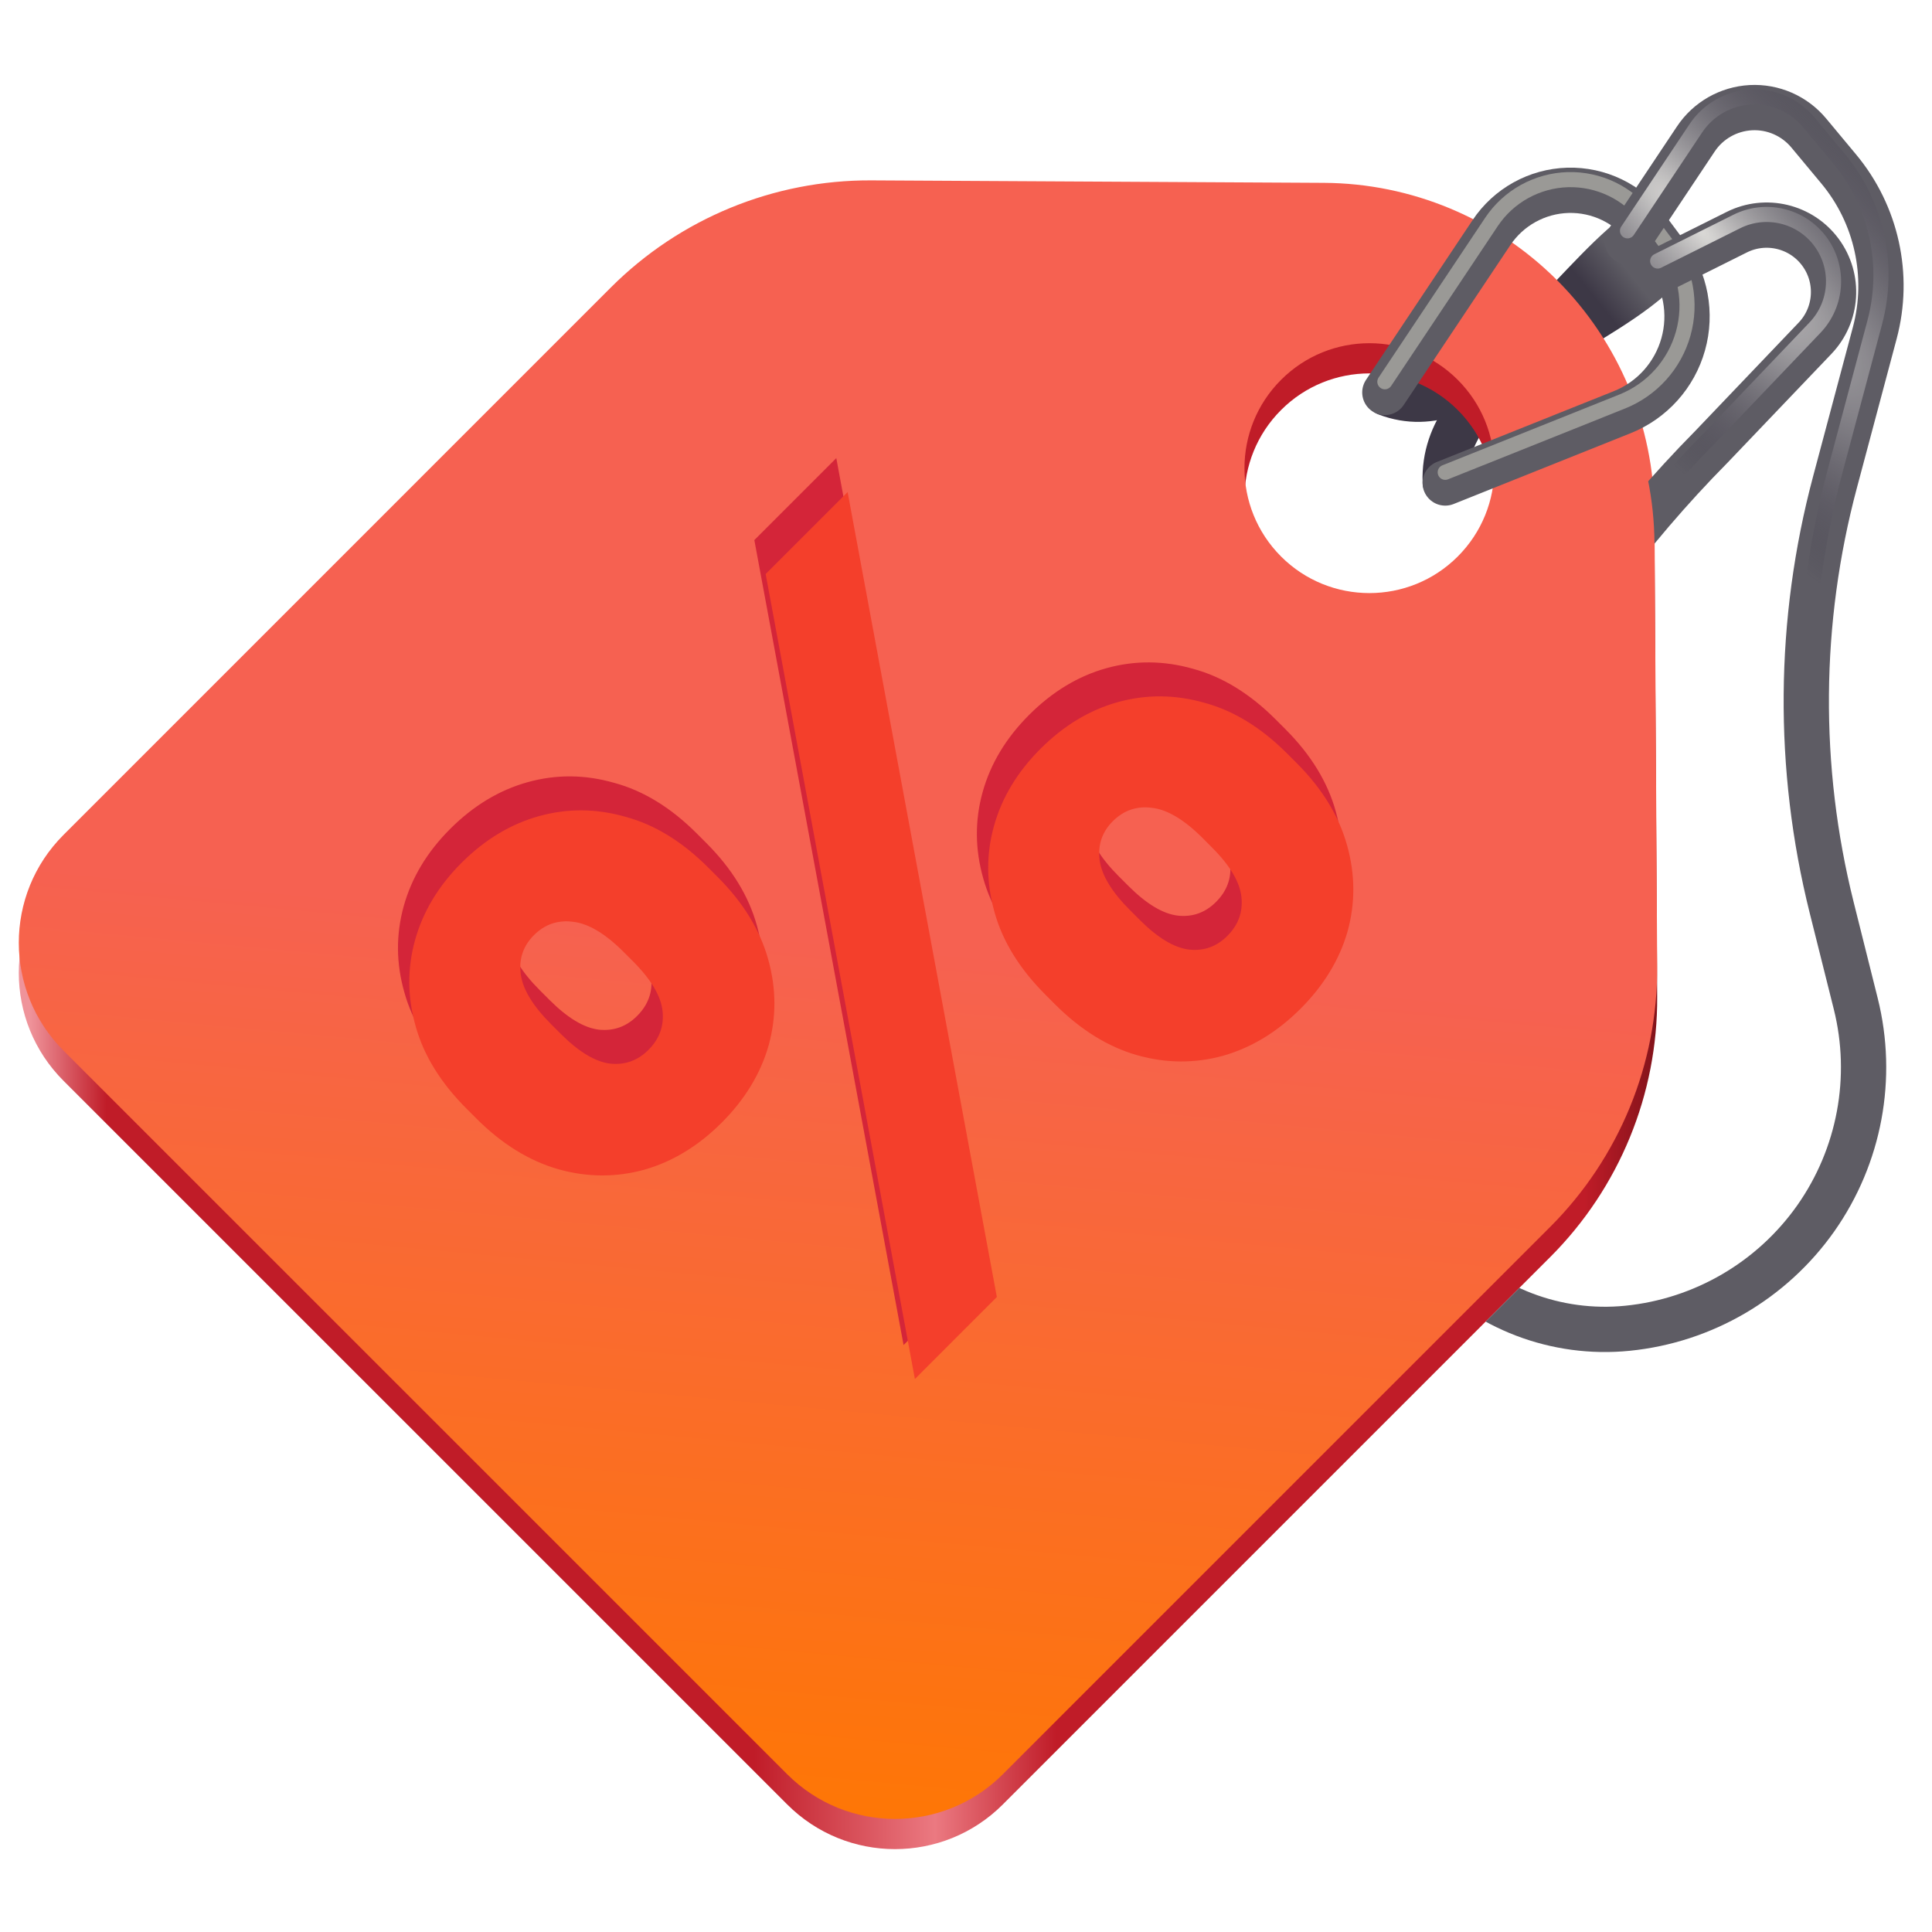
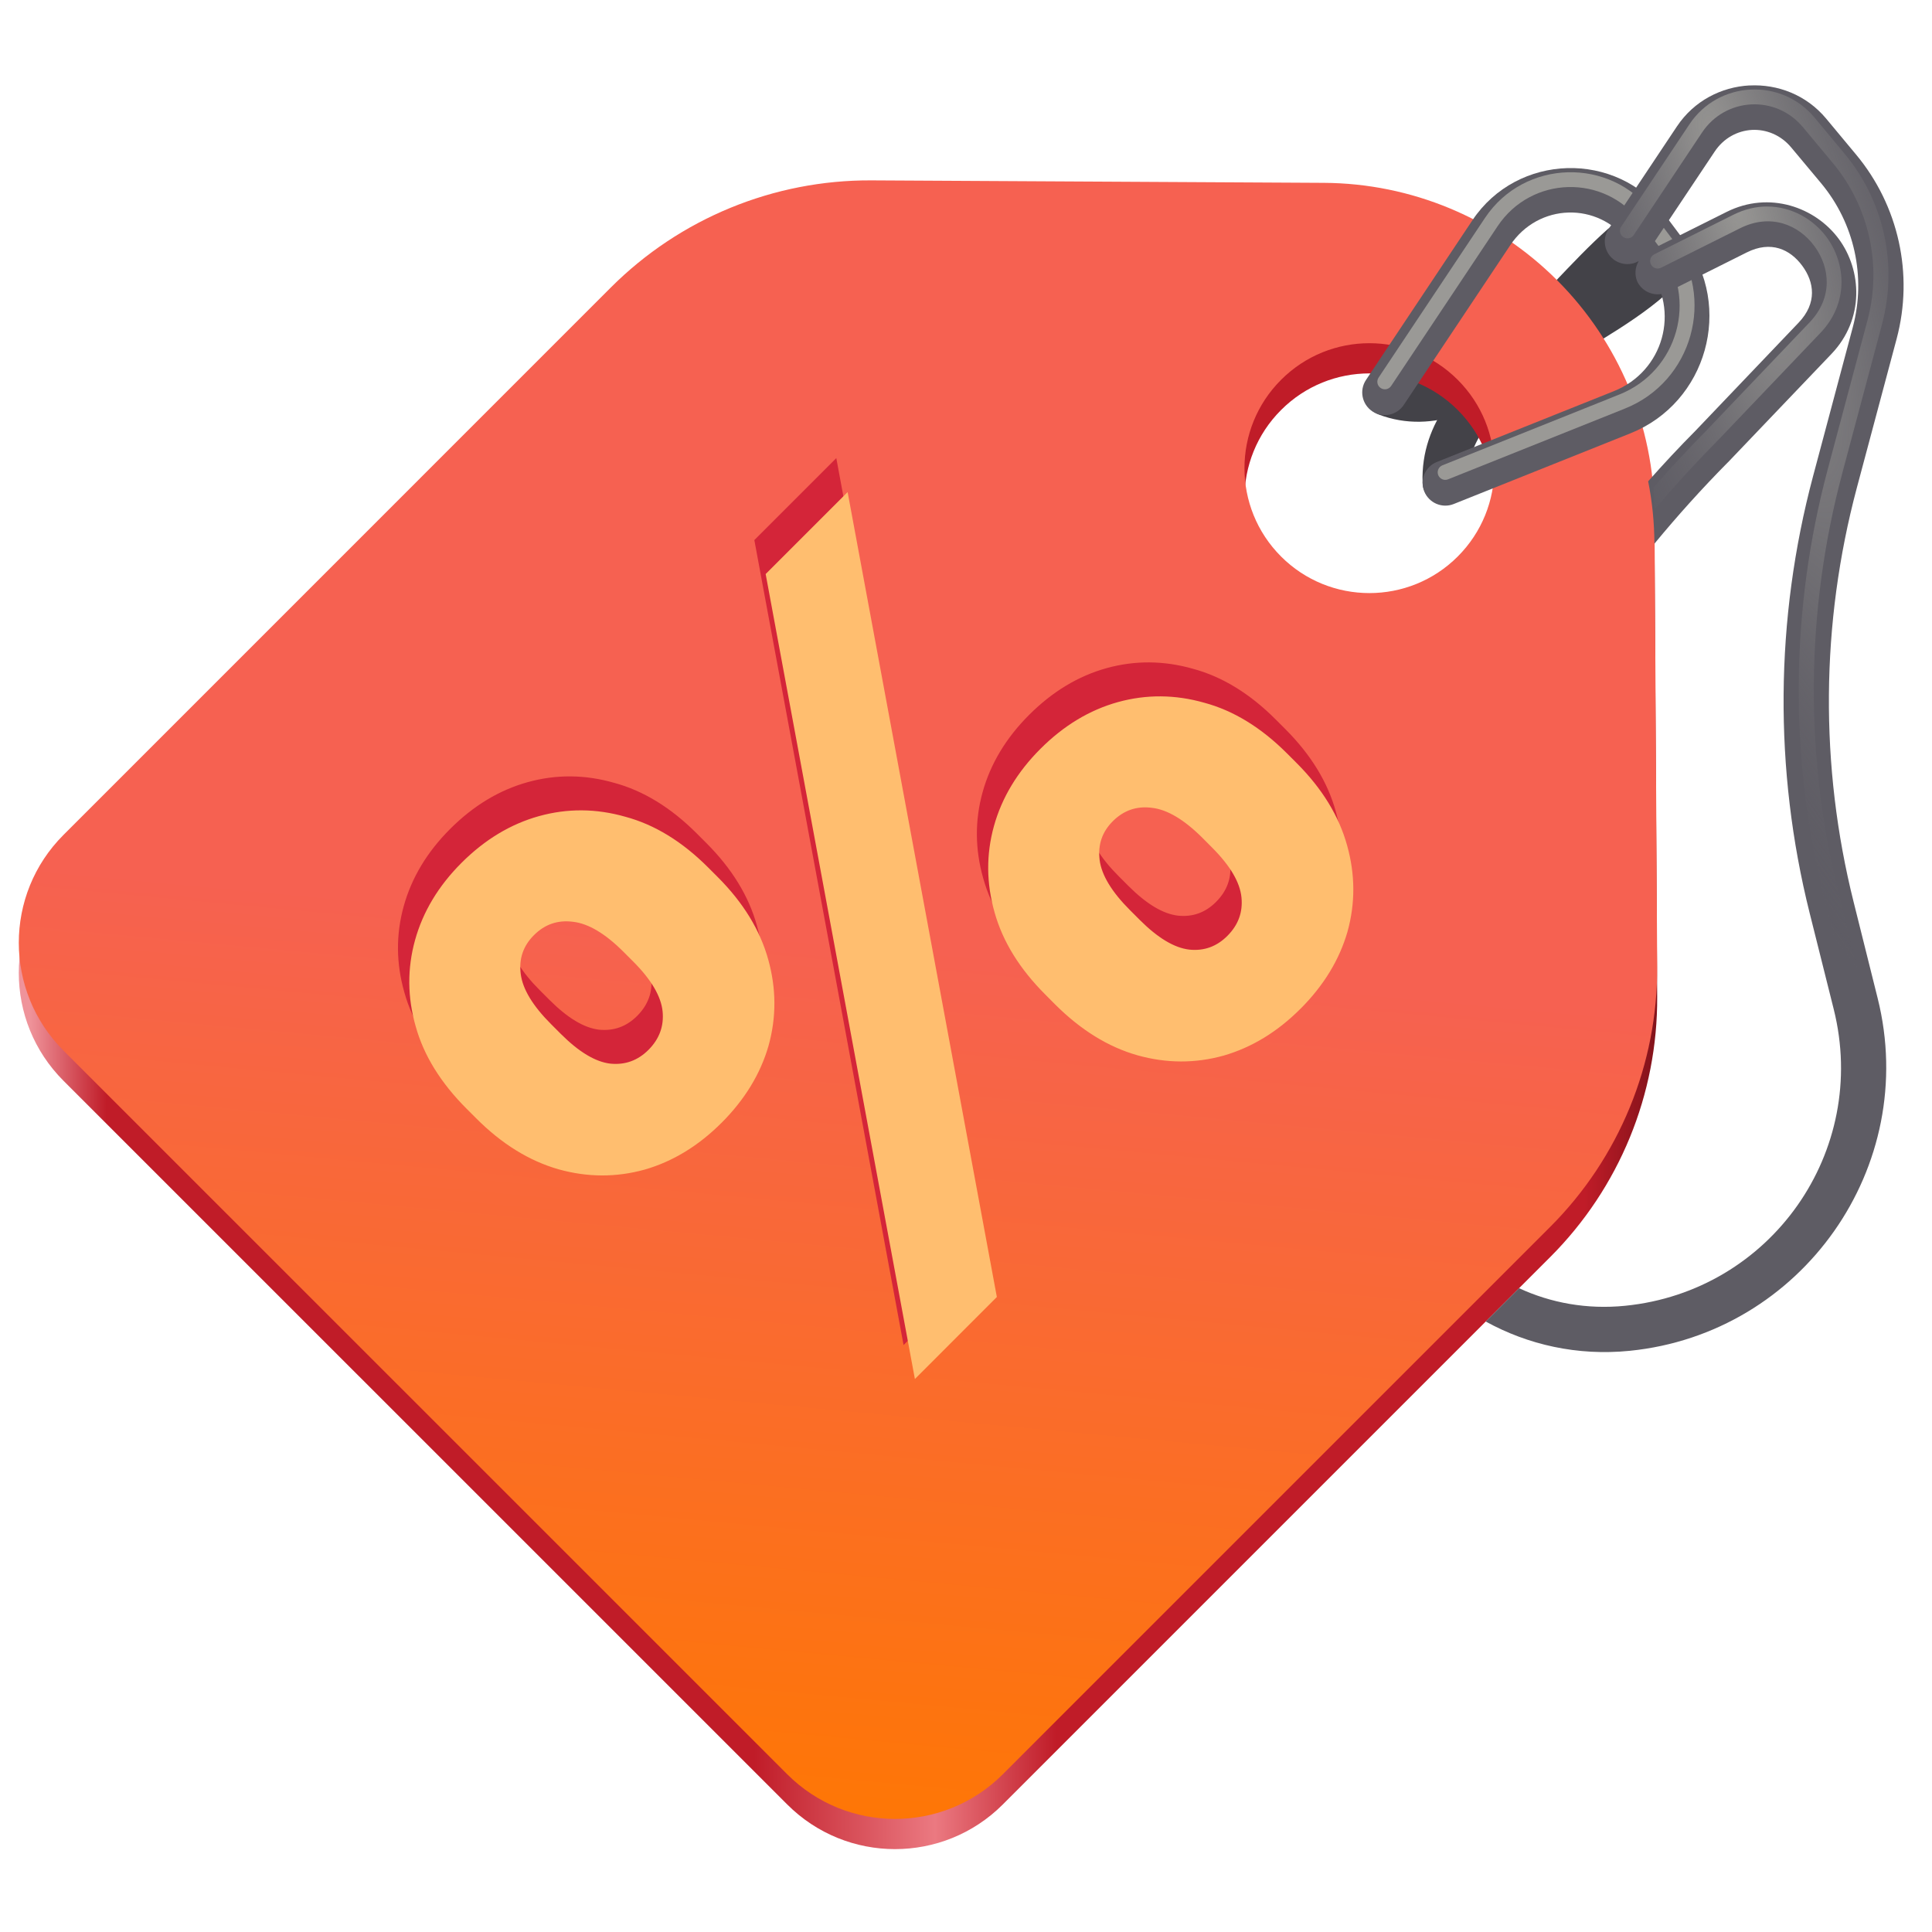
<svg xmlns="http://www.w3.org/2000/svg" height="128px" viewBox="0 0 128 128" width="128px">
-   <linearGradient id="a" gradientUnits="userSpaceOnUse" x1="106.507" x2="108.717" y1="192.814" y2="191.046">
-     <stop offset="0" stop-color="#3d3846" />
-     <stop offset="1" stop-color="#5e5c64" />
-   </linearGradient>
-   <linearGradient id="b" gradientUnits="userSpaceOnUse" x1="2" x2="112" y1="74" y2="74">
+   <linearGradient id="a" gradientUnits="userSpaceOnUse" x1="2" x2="112" y1="74" y2="74">
    <stop offset="0" stop-color="#ef939a" />
    <stop offset="0.046" stop-color="#c01c28" />
    <stop offset="0.436" stop-color="#c01c28" />
    <stop offset="0.545" stop-color="#eb7981" />
    <stop offset="0.618" stop-color="#c01c28" />
    <stop offset="0.936" stop-color="#c01c28" />
    <stop offset="1" stop-color="#650e14" />
  </linearGradient>
-   <linearGradient id="c" gradientUnits="userSpaceOnUse" x1="68" x2="73.75" y1="125.75" y2="64">
+   <linearGradient id="b" gradientUnits="userSpaceOnUse" x1="68" x2="73.75" y1="125.75" y2="64">
    <stop offset="0" stop-color="#ff7800" />
    <stop offset="1" stop-color="#f66151" />
  </linearGradient>
-   <clipPath id="d">
-     <path d="m 74 0 h 54 v 106 h -54 z m 0 0" />
-   </clipPath>
-   <clipPath id="e">
-     <path d="m 84.816 0.652 h 46.301 v 93.922 h -46.301 z m 18.34 19.906 c -4.098 -4.098 -9.648 -6.414 -15.445 -6.445 l -29.988 -0.164 c -6.465 -0.031 -12.672 2.52 -17.246 7.09 l -36.273 36.277 c -3.945 3.945 -3.945 10.34 0 14.285 l 47.949 47.945 c 3.945 3.949 10.34 3.949 14.285 0.004 l 36.273 -36.273 c 4.57 -4.574 7.121 -10.785 7.082 -17.25 l -0.18 -30.027 c -0.035 -5.797 -2.355 -11.344 -6.457 -15.441 z m -6.578 6.605 c -3.23 -3.234 -8.473 -3.234 -11.703 0 c -3.234 3.23 -3.234 8.473 0 11.707 c 3.23 3.23 8.473 3.23 11.703 0 c 3.234 -3.234 3.234 -8.477 0 -11.707 z m 0 0" />
-   </clipPath>
-   <clipPath id="f">
-     <path d="m 85 0 h 43 v 94 h -43 z m 0 0" />
-   </clipPath>
-   <clipPath id="g">
-     <path d="m 84.816 0.652 h 46.301 v 93.922 h -46.301 z m 18.34 19.906 c -4.098 -4.098 -9.648 -6.414 -15.445 -6.445 l -29.988 -0.164 c -6.465 -0.031 -12.672 2.52 -17.246 7.09 l -36.273 36.277 c -3.945 3.945 -3.945 10.34 0 14.285 l 47.949 47.945 c 3.945 3.949 10.34 3.949 14.285 0.004 l 36.273 -36.273 c 4.57 -4.574 7.121 -10.785 7.082 -17.25 l -0.18 -30.027 c -0.035 -5.797 -2.355 -11.344 -6.457 -15.441 z m -6.578 6.605 c -3.23 -3.234 -8.473 -3.234 -11.703 0 c -3.234 3.23 -3.234 8.473 0 11.707 c 3.23 3.23 8.473 3.23 11.703 0 c 3.234 -3.234 3.234 -8.477 0 -11.707 z m 0 0" />
-   </clipPath>
-   <radialGradient id="h" cx="116.663" cy="213.265" gradientTransform="matrix(2.020604 1.986426 -0.519123 0.528055 -14.61233 -154.834)" gradientUnits="userSpaceOnUse" r="17.152">
-     <stop offset="0" stop-color="#deddda" />
-     <stop offset="1" stop-color="#241f31" stop-opacity="0" />
+   <radialGradient id="c" cx="114.887" cy="211.32" gradientTransform="matrix(1.059669 3.416391 -0.790565 0.245211 159.8258 -432.2988)" gradientUnits="userSpaceOnUse" r="17.152">
+     <stop offset="0" stop-color="#9a9996" />
+     <stop offset="1" stop-color="#5e5c64" stop-opacity="0" />
  </radialGradient>
-   <path d="m 91.875 198.062 c 5.887 2.246 11.176 -5.809 15.625 -9.75" fill="none" stroke="url(#a)" stroke-linecap="round" stroke-width="3" transform="matrix(1 0 0 1 0 -172)" />
-   <path d="m 95.75 203.938 c -0.238 -6.754 9.176 -9.621 13.625 -13.562" fill="none" stroke="url(#a)" stroke-linecap="round" stroke-width="3" transform="matrix(1 0 0 1 0 -172)" />
-   <path d="m 103.156 20.559 c -4.098 -4.098 -9.648 -6.414 -15.445 -6.445 l -29.988 -0.164 c -6.465 -0.031 -12.672 2.52 -17.246 7.09 l -36.273 36.277 c -3.945 3.945 -3.945 10.34 0 14.285 l 47.949 47.945 c 3.945 3.949 10.34 3.949 14.285 0.004 l 36.273 -36.273 c 4.57 -4.574 7.121 -10.785 7.082 -17.25 l -0.18 -30.027 c -0.035 -5.797 -2.355 -11.344 -6.457 -15.441 z m -6.578 6.605 c 3.234 3.23 3.234 8.473 0 11.707 c -3.23 3.23 -8.473 3.23 -11.703 0 c -3.234 -3.234 -3.234 -8.477 0 -11.707 c 3.23 -3.234 8.473 -3.234 11.703 0 z m 0 0" fill="url(#b)" />
-   <path d="m 103.156 18.559 c -4.098 -4.098 -9.648 -6.414 -15.445 -6.445 l -29.988 -0.164 c -6.465 -0.031 -12.672 2.52 -17.246 7.09 l -36.273 36.277 c -3.945 3.945 -3.945 10.34 0 14.285 l 47.949 47.945 c 3.945 3.949 10.34 3.949 14.285 0.004 l 36.273 -36.273 c 4.57 -4.574 7.121 -10.785 7.082 -17.25 l -0.18 -30.027 c -0.035 -5.797 -2.355 -11.344 -6.457 -15.441 z m -6.578 6.605 c 3.234 3.23 3.234 8.473 0 11.707 c -3.23 3.23 -8.473 3.23 -11.703 0 c -3.234 -3.234 -3.234 -8.477 0 -11.707 c 3.23 -3.234 8.473 -3.234 11.703 0 z m 0 0" fill="url(#c)" />
-   <path d="m 91.75 26 l 7.059 -10.582 c 1.133 -1.703 3.027 -2.75 5.07 -2.809 c 2.047 -0.055 3.992 0.883 5.223 2.52 l 1.301 1.742 c 1.277 1.699 1.688 3.895 1.113 5.941 s -2.066 3.707 -4.039 4.496 l -11.727 4.691" fill="none" stroke="#5e5c64" stroke-linecap="round" stroke-width="3" />
-   <path d="m 91.75 25.293 l 7.059 -10.582 c 1.133 -1.703 3.027 -2.75 5.07 -2.809 c 2.047 -0.055 3.992 0.883 5.223 2.52 l 1.301 1.742 c 1.277 1.699 1.688 3.895 1.113 5.941 s -2.066 3.707 -4.039 4.496 l -11.727 4.691" fill="none" stroke="#9a9996" stroke-linecap="round" />
-   <g clip-path="url(#d)">
-     <g clip-path="url(#e)">
-       <path d="m 106.001 190 l 4.527 -6.789 c 0.816 -1.23 2.168 -1.996 3.641 -2.078 c 1.473 -0.078 2.895 0.543 3.84 1.676 l 1.984 2.383 c 2.512 3.016 3.406 7.062 2.395 10.859 l -2.637 9.887 c -2.461 9.223 -2.535 18.922 -0.223 28.18 l 1.598 6.383 c 1.223 4.895 0.258 10.082 -2.645 14.211 c -2.906 4.125 -7.461 6.785 -12.48 7.289 c -4.715 0.473 -9.371 -1.309 -12.566 -4.801 c -3.199 -3.496 -4.559 -8.293 -3.672 -12.945 c 3.199 -15.371 10.773 -29.492 21.809 -40.664 l 6.855 -7.18 c 1.488 -1.559 1.641 -3.965 0.359 -5.699 c -1.277 -1.73 -3.621 -2.293 -5.547 -1.328 l -5.238 2.617" fill="none" stroke="#5e5c64" stroke-linecap="round" stroke-width="3" transform="matrix(1 0 0 1 1.823223 -174)" />
-     </g>
-   </g>
-   <g clip-path="url(#f)">
-     <g clip-path="url(#g)">
-       <path d="m 106.001 190 l 4.527 -6.789 c 0.816 -1.23 2.168 -1.996 3.641 -2.078 c 1.473 -0.078 2.895 0.543 3.84 1.676 l 1.984 2.383 c 2.512 3.016 3.406 7.062 2.395 10.859 l -2.637 9.887 c -2.461 9.223 -2.535 18.922 -0.223 28.18 l 1.598 6.383 c 1.223 4.895 0.258 10.082 -2.645 14.211 c -2.906 4.125 -7.461 6.785 -12.48 7.289 c -4.715 0.473 -9.371 -1.309 -12.566 -4.801 c -3.199 -3.496 -4.559 -8.293 -3.672 -12.945 c 3.199 -15.371 10.773 -29.492 21.809 -40.664 l 6.855 -7.18 c 1.488 -1.562 1.641 -3.965 0.359 -5.699 c -1.277 -1.73 -3.621 -2.293 -5.547 -1.328 l -5.238 2.617" fill="none" stroke="url(#h)" stroke-linecap="round" transform="matrix(1 0 0 1 1.823223 -174.7071)" />
-     </g>
-   </g>
+   <path d="m 106.508 15.188 c -2.387 2.113 -4.797 5.086 -7.254 7.18 c -1.23 1.047 -2.453 1.855 -3.586 2.266 c -1.137 0.406 -2.137 0.457 -3.258 0.027 c -0.773 -0.293 -1.641 0.094 -1.938 0.867 c -0.293 0.773 0.094 1.641 0.867 1.934 c 1.82 0.695 3.688 0.586 5.344 -0.008 c 1.652 -0.594 3.129 -1.625 4.516 -2.805 c 2.77 -2.355 5.23 -5.383 7.293 -7.215 c 0.621 -0.547 0.68 -1.496 0.133 -2.117 c -0.551 -0.617 -1.5 -0.676 -2.117 -0.129 z m 0 0" fill="#434248" />
+   <path d="m 108.383 17.25 c -1.969 1.746 -5.426 3.473 -8.449 5.633 c -3.023 2.156 -5.828 5.027 -5.684 9.105 c 0.016 0.398 0.184 0.777 0.477 1.047 c 0.293 0.273 0.68 0.418 1.074 0.402 c 0.398 -0.016 0.777 -0.184 1.047 -0.477 c 0.273 -0.293 0.418 -0.68 0.402 -1.074 c -0.094 -2.676 1.691 -4.613 4.426 -6.562 s 6.211 -3.625 8.691 -5.824 c 0.621 -0.551 0.68 -1.5 0.133 -2.117 c -0.551 -0.621 -1.5 -0.68 -2.117 -0.133 z m 0 0" fill="#434248" />
+   <path d="m 103.156 20.559 c -4.098 -4.098 -9.648 -6.414 -15.445 -6.445 l -29.988 -0.164 c -6.465 -0.031 -12.672 2.52 -17.246 7.09 l -36.273 36.277 c -3.945 3.945 -3.945 10.34 0 14.285 l 47.949 47.945 c 3.945 3.949 10.34 3.949 14.285 0.004 l 36.273 -36.273 c 4.57 -4.574 7.121 -10.785 7.082 -17.25 l -0.18 -30.027 c -0.035 -5.797 -2.355 -11.344 -6.457 -15.441 z m -6.578 6.605 c 3.234 3.23 3.234 8.473 0 11.707 c -3.23 3.23 -8.473 3.23 -11.703 0 c -3.234 -3.234 -3.234 -8.477 0 -11.707 c 3.23 -3.234 8.473 -3.234 11.703 0 z m 0 0" fill="url(#a)" />
+   <path d="m 103.156 18.559 c -4.098 -4.098 -9.648 -6.414 -15.445 -6.445 l -29.988 -0.164 c -6.465 -0.031 -12.672 2.52 -17.246 7.09 l -36.273 36.277 c -3.945 3.945 -3.945 10.34 0 14.285 l 47.949 47.945 c 3.945 3.949 10.34 3.949 14.285 0.004 l 36.273 -36.273 c 4.57 -4.574 7.121 -10.785 7.082 -17.25 l -0.18 -30.027 c -0.035 -5.797 -2.355 -11.344 -6.457 -15.441 z m -6.578 6.605 c 3.234 3.23 3.234 8.473 0 11.707 c -3.23 3.23 -8.473 3.23 -11.703 0 c -3.234 -3.234 -3.234 -8.477 0 -11.707 c 3.23 -3.234 8.473 -3.234 11.703 0 z m 0 0" fill="url(#b)" />
+   <path d="m 103.84 11.137 c -2.414 0.07 -4.797 1.227 -6.281 3.445 l -7.055 10.586 c -0.461 0.688 -0.273 1.621 0.414 2.082 c 0.691 0.457 1.621 0.27 2.082 -0.418 l 7.055 -10.582 c 1.867 -2.801 5.828 -2.91 7.844 -0.219 l 1.305 1.738 c 2.129 2.836 1.008 6.832 -2.285 8.148 l -11.723 4.688 c -0.77 0.309 -1.145 1.184 -0.836 1.949 c 0.309 0.77 1.18 1.145 1.949 0.84 l 11.723 -4.691 c 5.055 -2.023 6.84 -8.379 3.57 -12.734 l -1.301 -1.738 c -1.602 -2.137 -4.047 -3.16 -6.461 -3.094 z m 0 0" fill="#5e5c64" />
+   <path d="m 103.867 11.414 c -2.102 0.059 -4.176 1.07 -5.477 3.016 l -7.055 10.586 c -0.152 0.23 -0.09 0.539 0.137 0.691 c 0.23 0.156 0.543 0.094 0.695 -0.137 l 7.055 -10.586 c 2.234 -3.344 7.062 -3.477 9.477 -0.262 l 1.305 1.738 c 2.508 3.344 1.168 8.125 -2.715 9.676 l -11.723 4.691 c -0.125 0.051 -0.223 0.145 -0.273 0.266 c -0.055 0.125 -0.055 0.262 -0.008 0.383 c 0.051 0.125 0.148 0.223 0.27 0.277 c 0.121 0.051 0.258 0.055 0.383 0.004 l 11.723 -4.691 c 4.469 -1.785 6.031 -7.355 3.145 -11.207 l -1.305 -1.738 c -1.402 -1.871 -3.531 -2.766 -5.633 -2.707 z m 0 0" fill="#9a9996" />
+   <path d="m 115.91 5.66 c -1.859 0.098 -3.676 1.016 -4.809 2.715 l -4.527 6.793 c -0.461 0.688 -0.273 1.621 0.414 2.082 c 0.477 0.312 1.09 0.332 1.582 0.047 c -0.25 0.414 -0.285 0.926 -0.09 1.371 c 0.371 0.742 1.27 1.043 2.012 0.676 l 5.238 -2.621 c 1.602 -0.801 2.871 -0.203 3.672 0.883 c 0.801 1.082 1 2.473 -0.238 3.77 l -6.836 7.164 c -1.078 1.086 -2.121 2.203 -3.133 3.348 c 0.27 1.355 0.406 2.73 0.414 4.113 v 0.02 c 1.531 -1.855 3.148 -3.652 4.852 -5.375 l 0.012 -0.008 l 6.867 -7.191 c 2.195 -2.301 2.02 -5.539 0.48 -7.621 c -1.543 -2.086 -4.582 -3.207 -7.43 -1.785 l -5.188 2.594 l 4.398 -6.59 c 0.598 -0.902 1.52 -1.383 2.469 -1.438 c 0.945 -0.047 1.914 0.332 2.605 1.164 l 1.988 2.379 c 2.199 2.645 2.98 6.191 2.094 9.516 l -2.637 9.887 c -2.523 9.469 -2.602 19.426 -0.227 28.93 l 1.598 6.383 c 2.355 9.418 -4.156 18.68 -13.82 19.645 c -2.531 0.254 -4.93 -0.191 -7.027 -1.164 c -0.004 0 -0.004 0.004 -0.004 0 l -2.207 2.207 c 2.789 1.535 6.062 2.289 9.539 1.941 c 11.426 -1.145 19.215 -12.215 16.43 -23.355 l -1.594 -6.383 c -2.254 -9.012 -2.18 -18.449 0.211 -27.43 l 2.641 -9.887 c 1.137 -4.266 0.133 -8.816 -2.695 -12.207 l -1.98 -2.379 c -1.309 -1.57 -3.215 -2.289 -5.074 -2.191 z m 0 0" fill="#5e5c64" />
+   <path d="m 115.965 5.934 c -1.559 0.086 -3.074 0.859 -4.031 2.293 l -4.527 6.789 c -0.152 0.23 -0.09 0.539 0.141 0.691 c 0.227 0.156 0.539 0.094 0.691 -0.137 l 4.527 -6.793 c 1.555 -2.332 4.887 -2.508 6.68 -0.355 l 1.984 2.379 c 2.41 2.895 3.266 6.773 2.297 10.414 l -2.637 9.887 c -2.484 9.305 -2.559 19.086 -0.223 28.43 l 1.598 6.383 c 2.496 9.992 -4.441 19.855 -14.691 20.883 c -3.199 0.316 -6.199 -0.41 -8.715 -1.871 l -0.723 0.727 c 2.738 1.652 6.027 2.488 9.535 2.137 c 10.836 -1.082 18.203 -11.551 15.562 -22.117 l -1.598 -6.383 c -2.293 -9.176 -2.219 -18.785 0.219 -27.93 l 2.637 -9.887 c 1.055 -3.953 0.125 -8.168 -2.496 -11.309 l -1.98 -2.379 c -1.102 -1.324 -2.695 -1.934 -4.25 -1.852 z m 1.121 7.746 c -0.727 0 -1.488 0.168 -2.246 0.547 l -5.238 2.621 c -0.246 0.121 -0.348 0.422 -0.223 0.668 c 0.121 0.246 0.422 0.348 0.668 0.223 l 5.238 -2.617 c 2.016 -1.008 3.875 -0.238 4.922 1.18 c 1.051 1.422 1.238 3.426 -0.316 5.055 l -6.855 7.184 c -1.207 1.223 -2.375 2.48 -3.496 3.77 c 0.039 0.484 0.062 0.969 0.07 1.449 c 1.32 -1.555 2.699 -3.062 4.141 -4.523 h 0.004 l 6.859 -7.188 c 1.875 -1.965 1.695 -4.586 0.402 -6.34 c -0.891 -1.203 -2.328 -2.023 -3.93 -2.027 z m 0 0" fill="url(#c)" />
  <path d="m 47.051 72.141 c -1.527 1.527 -3.227 2.562 -5.09 3.098 c -1.883 0.523 -3.785 0.516 -5.707 -0.02 c -1.938 -0.555 -3.758 -1.676 -5.453 -3.375 l -0.637 -0.637 c -1.711 -1.711 -2.836 -3.527 -3.371 -5.449 c -0.555 -1.938 -0.566 -3.848 -0.043 -5.73 c 0.523 -1.879 1.547 -3.582 3.074 -5.109 c 1.543 -1.543 3.254 -2.574 5.133 -3.098 c 1.883 -0.523 3.793 -0.512 5.73 0.043 c 1.938 0.523 3.762 1.641 5.473 3.352 l 0.637 0.637 c 1.695 1.695 2.812 3.52 3.352 5.473 c 0.535 1.922 0.543 3.824 0.02 5.703 c -0.535 1.867 -1.578 3.574 -3.117 5.113 z m -4.836 -4.836 c 0.719 -0.723 1.031 -1.57 0.934 -2.547 c -0.102 -1.004 -0.75 -2.105 -1.953 -3.309 l -0.637 -0.637 c -1.215 -1.215 -2.332 -1.879 -3.352 -1.992 c -1.004 -0.129 -1.867 0.168 -2.586 0.891 c -0.707 0.707 -1 1.562 -0.871 2.566 c 0.125 1.004 0.797 2.113 2.016 3.332 l 0.637 0.637 c 1.199 1.199 2.297 1.859 3.285 1.973 c 0.977 0.098 1.82 -0.207 2.527 -0.914 z m 43.188 -2.715 c -1.527 1.527 -3.223 2.559 -5.09 3.098 c -1.883 0.523 -3.785 0.516 -5.707 -0.023 c -1.938 -0.551 -3.754 -1.676 -5.453 -3.371 l -0.633 -0.637 c -1.715 -1.711 -2.836 -3.527 -3.375 -5.453 c -0.551 -1.938 -0.566 -3.844 -0.043 -5.727 c 0.523 -1.879 1.551 -3.586 3.078 -5.113 c 1.539 -1.539 3.25 -2.574 5.133 -3.098 c 1.879 -0.52 3.789 -0.508 5.727 0.043 c 1.938 0.523 3.762 1.641 5.473 3.352 l 0.637 0.637 c 1.699 1.699 2.816 3.523 3.352 5.473 c 0.539 1.926 0.543 3.828 0.023 5.707 c -0.539 1.867 -1.578 3.57 -3.121 5.113 z m -4.836 -4.836 c 0.723 -0.723 1.031 -1.57 0.934 -2.547 c -0.098 -1.004 -0.75 -2.105 -1.953 -3.309 l -0.633 -0.637 c -1.219 -1.215 -2.336 -1.879 -3.355 -1.992 c -1.004 -0.129 -1.863 0.168 -2.586 0.891 c -0.707 0.707 -0.996 1.562 -0.871 2.566 c 0.129 1.004 0.801 2.113 2.016 3.328 l 0.637 0.637 c 1.203 1.203 2.297 1.859 3.289 1.973 c 0.977 0.102 1.816 -0.203 2.523 -0.91 z m -20.703 29.359 l -9.887 -53.332 l 5.43 -5.43 l 9.887 53.328 z m 0 0" fill="#d42539" />
-   <path d="m 47.801 74.391 c -1.527 1.527 -3.227 2.562 -5.09 3.098 c -1.883 0.523 -3.785 0.516 -5.707 -0.02 c -1.938 -0.555 -3.758 -1.676 -5.453 -3.375 l -0.637 -0.637 c -1.711 -1.711 -2.836 -3.527 -3.371 -5.449 c -0.555 -1.938 -0.566 -3.848 -0.043 -5.73 c 0.523 -1.879 1.547 -3.582 3.074 -5.109 c 1.543 -1.543 3.254 -2.574 5.133 -3.098 c 1.883 -0.523 3.793 -0.512 5.73 0.043 c 1.938 0.523 3.762 1.641 5.473 3.352 l 0.637 0.637 c 1.695 1.695 2.812 3.52 3.352 5.473 c 0.535 1.922 0.543 3.824 0.02 5.703 c -0.535 1.867 -1.578 3.574 -3.117 5.113 z m -4.836 -4.836 c 0.719 -0.723 1.031 -1.57 0.934 -2.547 c -0.102 -1.004 -0.75 -2.105 -1.953 -3.309 l -0.637 -0.637 c -1.215 -1.215 -2.332 -1.879 -3.352 -1.992 c -1.004 -0.129 -1.867 0.168 -2.586 0.891 c -0.707 0.707 -1 1.562 -0.871 2.566 c 0.125 1.004 0.797 2.113 2.016 3.332 l 0.637 0.637 c 1.199 1.199 2.297 1.859 3.285 1.973 c 0.977 0.098 1.82 -0.207 2.527 -0.914 z m 43.188 -2.715 c -1.527 1.527 -3.223 2.559 -5.09 3.098 c -1.883 0.523 -3.785 0.516 -5.707 -0.023 c -1.938 -0.551 -3.754 -1.676 -5.453 -3.371 l -0.633 -0.637 c -1.715 -1.711 -2.836 -3.527 -3.375 -5.453 c -0.551 -1.938 -0.566 -3.844 -0.043 -5.727 c 0.523 -1.879 1.551 -3.586 3.078 -5.113 c 1.539 -1.539 3.25 -2.574 5.133 -3.098 c 1.879 -0.52 3.789 -0.508 5.727 0.043 c 1.938 0.523 3.762 1.641 5.473 3.352 l 0.637 0.637 c 1.699 1.699 2.816 3.523 3.352 5.473 c 0.539 1.926 0.543 3.828 0.023 5.707 c -0.539 1.867 -1.578 3.57 -3.121 5.113 z m -4.836 -4.836 c 0.723 -0.723 1.031 -1.57 0.934 -2.547 c -0.098 -1.004 -0.75 -2.105 -1.953 -3.309 l -0.633 -0.637 c -1.219 -1.215 -2.336 -1.879 -3.355 -1.992 c -1.004 -0.129 -1.863 0.168 -2.586 0.891 c -0.707 0.707 -0.996 1.562 -0.871 2.566 c 0.129 1.004 0.801 2.113 2.016 3.328 l 0.637 0.637 c 1.203 1.203 2.297 1.859 3.289 1.973 c 0.977 0.102 1.816 -0.203 2.523 -0.91 z m -20.703 29.359 l -9.887 -53.332 l 5.43 -5.43 l 9.887 53.328 z m 0 0" fill="#f43f2b" />
+   <path d="m 47.801 74.391 c -1.527 1.527 -3.227 2.562 -5.09 3.098 c -1.883 0.523 -3.785 0.516 -5.707 -0.02 c -1.938 -0.555 -3.758 -1.676 -5.453 -3.375 l -0.637 -0.637 c -1.711 -1.711 -2.836 -3.527 -3.371 -5.449 c -0.555 -1.938 -0.566 -3.848 -0.043 -5.73 c 0.523 -1.879 1.547 -3.582 3.074 -5.109 c 1.543 -1.543 3.254 -2.574 5.133 -3.098 c 1.883 -0.523 3.793 -0.512 5.73 0.043 c 1.938 0.523 3.762 1.641 5.473 3.352 l 0.637 0.637 c 1.695 1.695 2.812 3.52 3.352 5.473 c 0.535 1.922 0.543 3.824 0.02 5.703 c -0.535 1.867 -1.578 3.574 -3.117 5.113 z m -4.836 -4.836 c 0.719 -0.723 1.031 -1.57 0.934 -2.547 c -0.102 -1.004 -0.75 -2.105 -1.953 -3.309 l -0.637 -0.637 c -1.215 -1.215 -2.332 -1.879 -3.352 -1.992 c -1.004 -0.129 -1.867 0.168 -2.586 0.891 c -0.707 0.707 -1 1.562 -0.871 2.566 c 0.125 1.004 0.797 2.113 2.016 3.332 l 0.637 0.637 c 1.199 1.199 2.297 1.859 3.285 1.973 c 0.977 0.098 1.82 -0.207 2.527 -0.914 z m 43.188 -2.715 c -1.527 1.527 -3.223 2.559 -5.09 3.098 c -1.883 0.523 -3.785 0.516 -5.707 -0.023 c -1.938 -0.551 -3.754 -1.676 -5.453 -3.371 l -0.633 -0.637 c -1.715 -1.711 -2.836 -3.527 -3.375 -5.453 c -0.551 -1.938 -0.566 -3.844 -0.043 -5.727 c 0.523 -1.879 1.551 -3.586 3.078 -5.113 c 1.539 -1.539 3.25 -2.574 5.133 -3.098 c 1.879 -0.52 3.789 -0.508 5.727 0.043 c 1.938 0.523 3.762 1.641 5.473 3.352 l 0.637 0.637 c 1.699 1.699 2.816 3.523 3.352 5.473 c 0.539 1.926 0.543 3.828 0.023 5.707 c -0.539 1.867 -1.578 3.57 -3.121 5.113 z m -4.836 -4.836 c 0.723 -0.723 1.031 -1.57 0.934 -2.547 c -0.098 -1.004 -0.75 -2.105 -1.953 -3.309 l -0.633 -0.637 c -1.219 -1.215 -2.336 -1.879 -3.355 -1.992 c -1.004 -0.129 -1.863 0.168 -2.586 0.891 c -0.707 0.707 -0.996 1.562 -0.871 2.566 c 0.129 1.004 0.801 2.113 2.016 3.328 l 0.637 0.637 c 1.203 1.203 2.297 1.859 3.289 1.973 c 0.977 0.102 1.816 -0.203 2.523 -0.91 z m -20.703 29.359 l -9.887 -53.332 l 5.43 -5.43 l 9.887 53.328 z m 0 0" fill="#ffbe6f" />
</svg>
